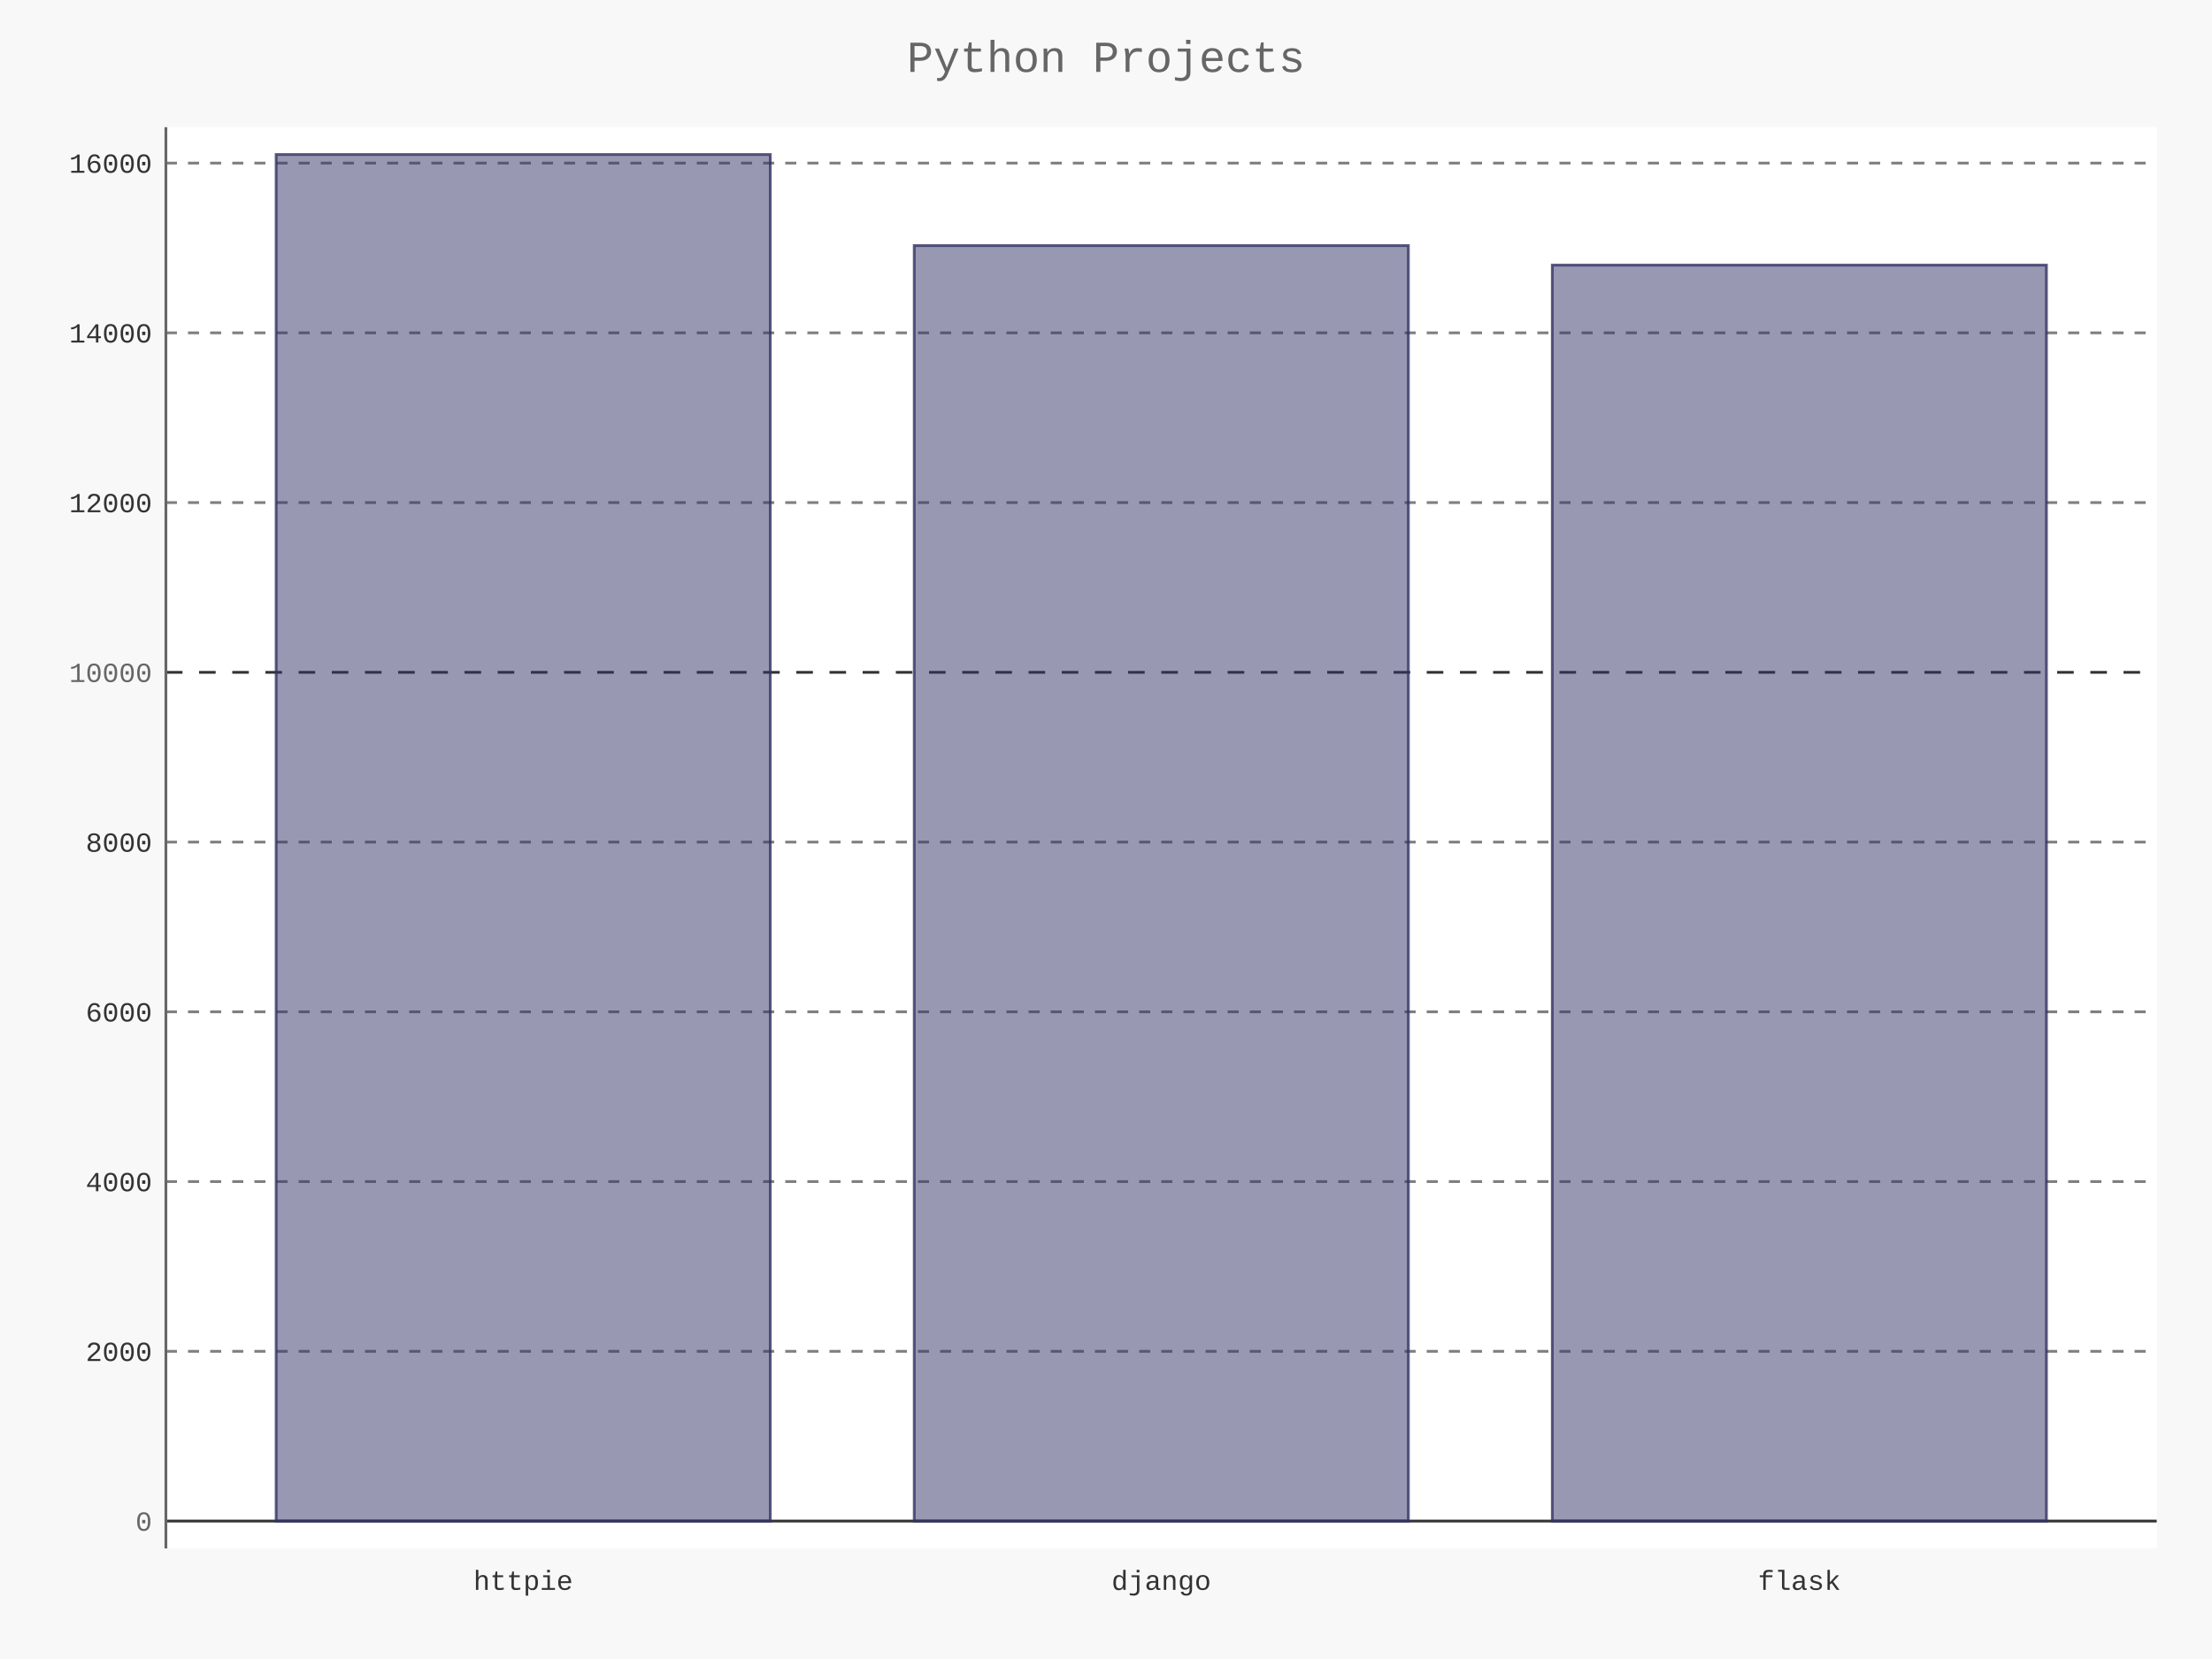
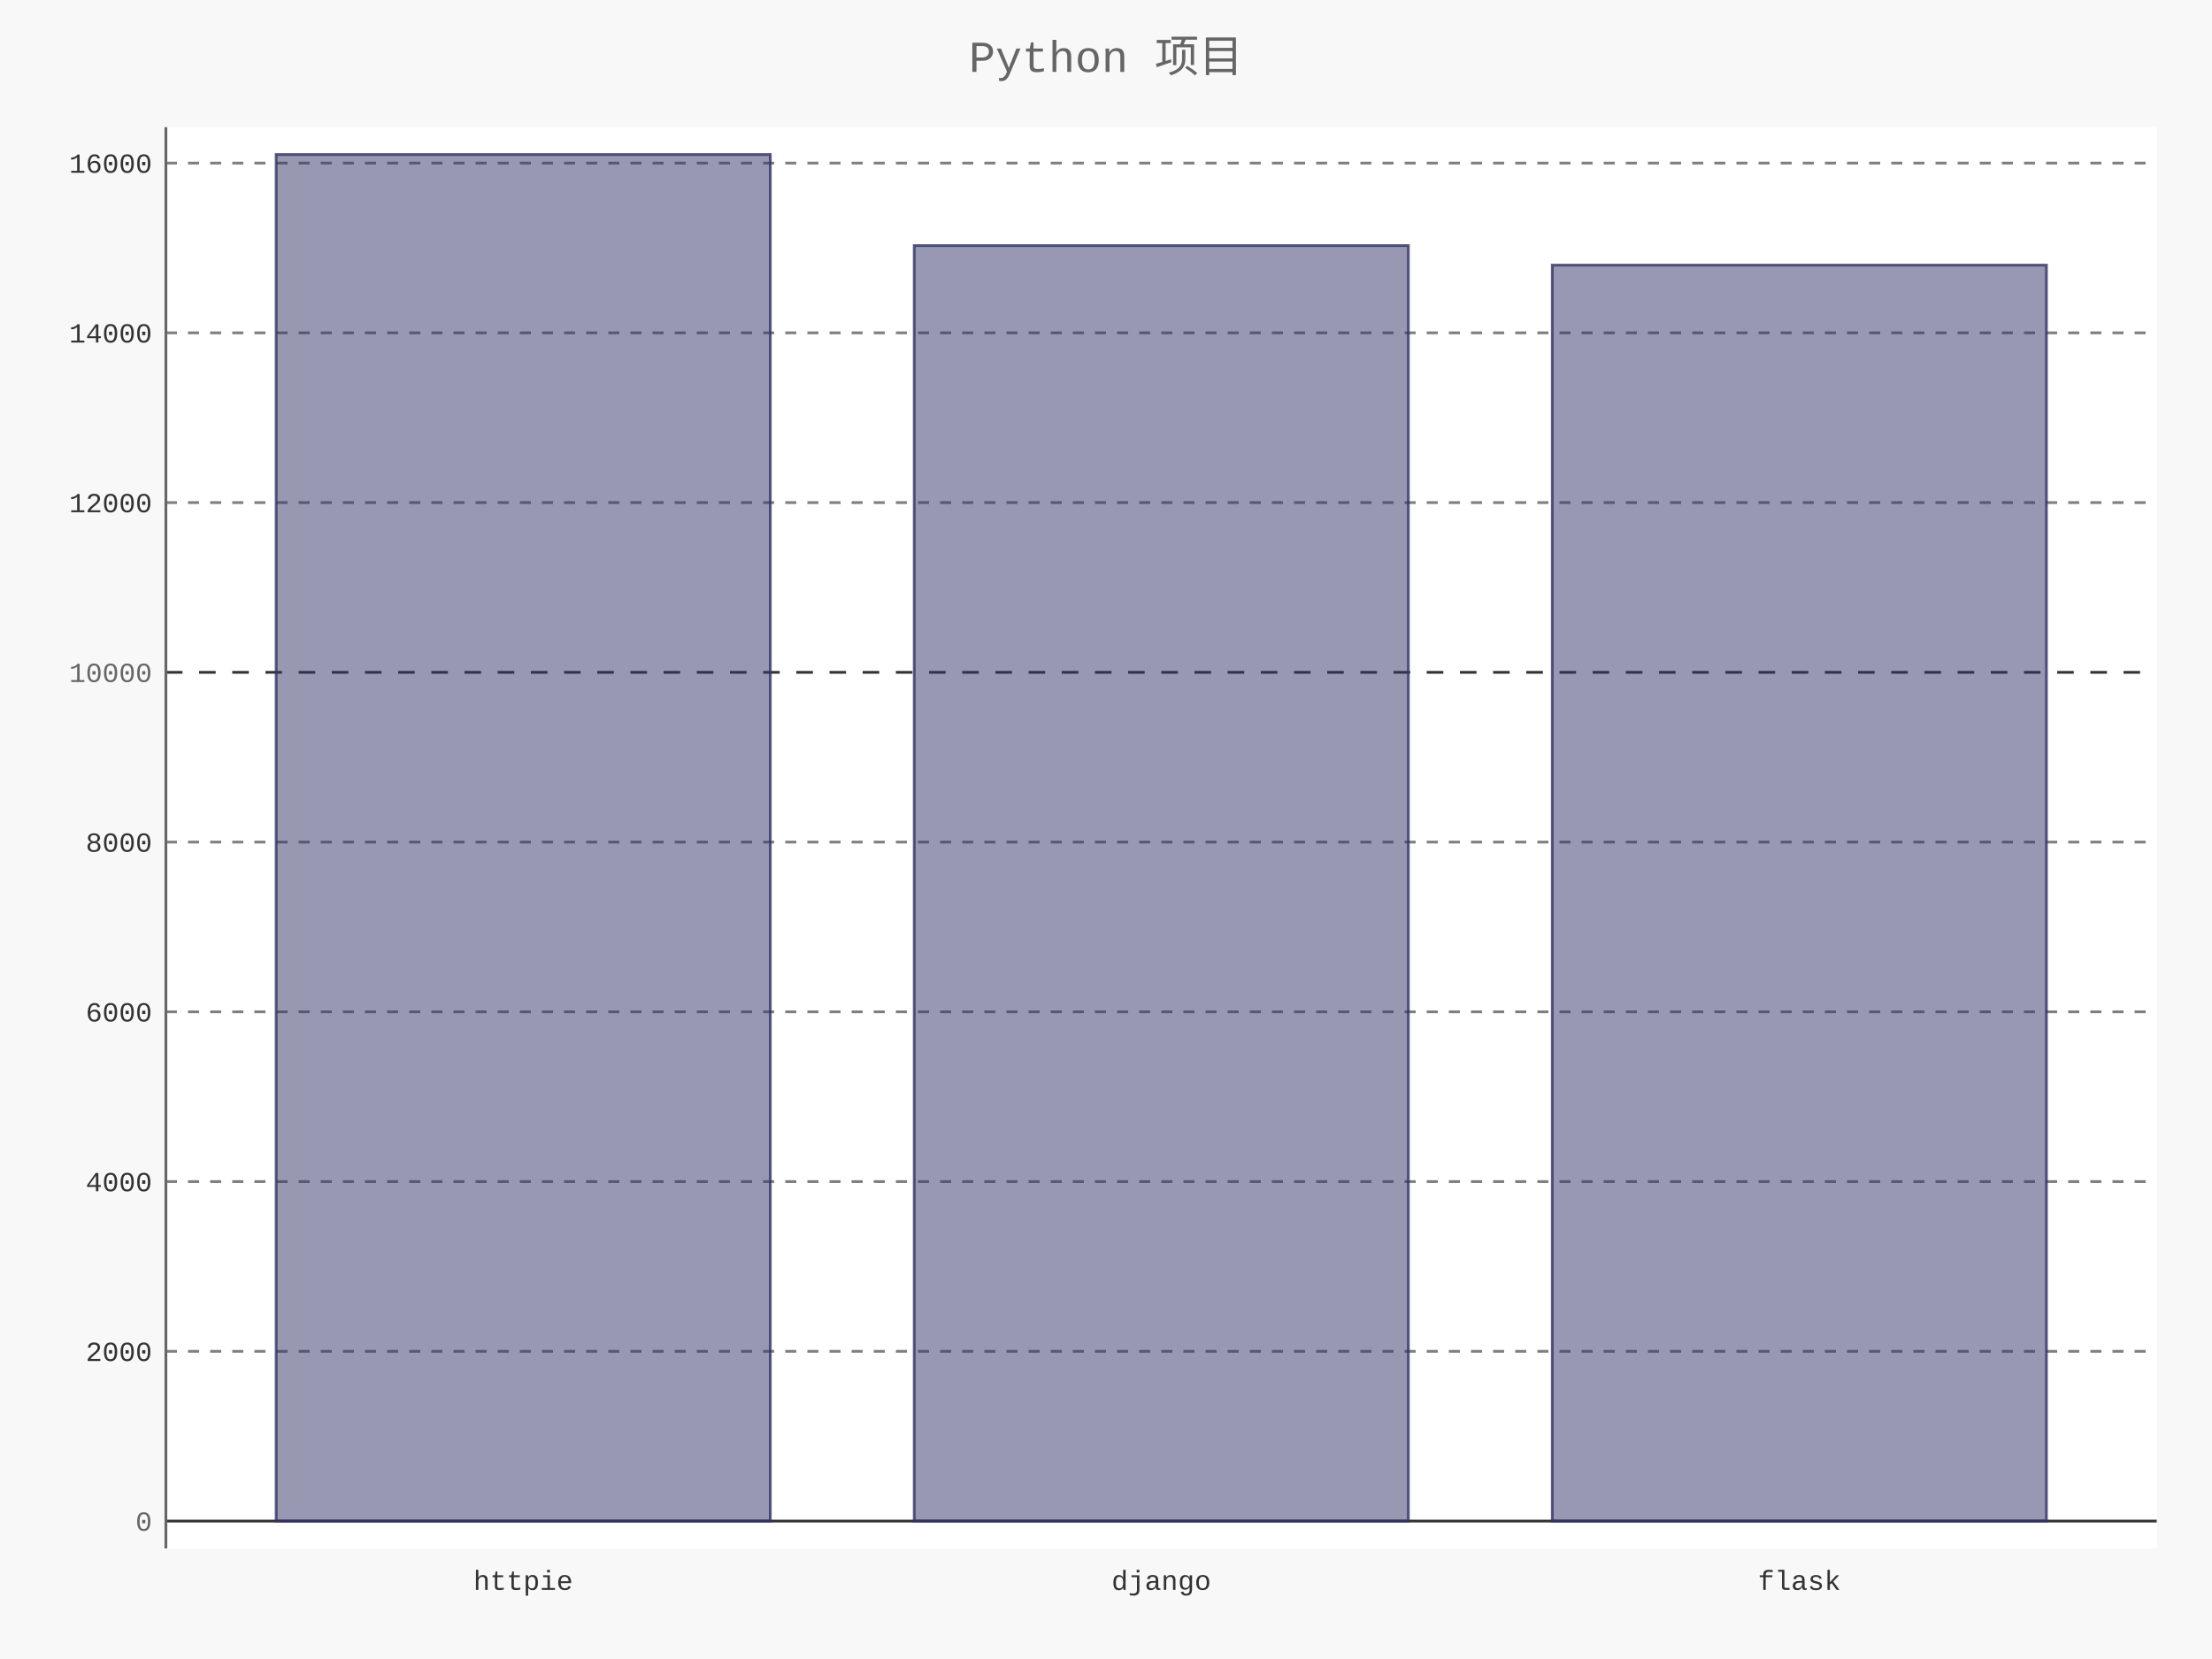
- <svg xmlns="http://www.w3.org/2000/svg" id="chart-72c7eea8-12fc-4525-968f-1f1c97545ade" class="pygal-chart" viewBox="0 0 800 600">
+ <svg xmlns="http://www.w3.org/2000/svg" id="chart-c91df3fd-ed66-4bb8-82ff-ec9660d59ab3" class="pygal-chart" viewBox="0 0 800 600">
  <defs>
-     <style type="text/css">#chart-72c7eea8-12fc-4525-968f-1f1c97545ade{-webkit-user-select:none;-webkit-font-smoothing:antialiased;font-family:Consolas,"Liberation Mono",Menlo,Courier,monospace}#chart-72c7eea8-12fc-4525-968f-1f1c97545ade .title{font-family:Consolas,"Liberation Mono",Menlo,Courier,monospace;font-size:16px}#chart-72c7eea8-12fc-4525-968f-1f1c97545ade .legends .legend text{font-family:Consolas,"Liberation Mono",Menlo,Courier,monospace;font-size:14px}#chart-72c7eea8-12fc-4525-968f-1f1c97545ade .axis text{font-family:Consolas,"Liberation Mono",Menlo,Courier,monospace;font-size:10px}#chart-72c7eea8-12fc-4525-968f-1f1c97545ade .axis text.major{font-family:Consolas,"Liberation Mono",Menlo,Courier,monospace;font-size:10px}#chart-72c7eea8-12fc-4525-968f-1f1c97545ade .text-overlay text.value{font-family:Consolas,"Liberation Mono",Menlo,Courier,monospace;font-size:16px}#chart-72c7eea8-12fc-4525-968f-1f1c97545ade .text-overlay text.label{font-family:Consolas,"Liberation Mono",Menlo,Courier,monospace;font-size:10px}#chart-72c7eea8-12fc-4525-968f-1f1c97545ade .tooltip{font-family:Consolas,"Liberation Mono",Menlo,Courier,monospace;font-size:14px}#chart-72c7eea8-12fc-4525-968f-1f1c97545ade text.no_data{font-family:Consolas,"Liberation Mono",Menlo,Courier,monospace;font-size:64px}
- #chart-72c7eea8-12fc-4525-968f-1f1c97545ade{background-color:#f8f8f8}#chart-72c7eea8-12fc-4525-968f-1f1c97545ade path,#chart-72c7eea8-12fc-4525-968f-1f1c97545ade line,#chart-72c7eea8-12fc-4525-968f-1f1c97545ade rect,#chart-72c7eea8-12fc-4525-968f-1f1c97545ade circle{-webkit-transition:250ms ease-in;-moz-transition:250ms ease-in;transition:250ms ease-in}#chart-72c7eea8-12fc-4525-968f-1f1c97545ade .graph &gt; .background{fill:#f8f8f8}#chart-72c7eea8-12fc-4525-968f-1f1c97545ade .plot &gt; .background{fill:#ffffff}#chart-72c7eea8-12fc-4525-968f-1f1c97545ade .graph{fill:#333}#chart-72c7eea8-12fc-4525-968f-1f1c97545ade text.no_data{fill:#666}#chart-72c7eea8-12fc-4525-968f-1f1c97545ade .title{fill:#666}#chart-72c7eea8-12fc-4525-968f-1f1c97545ade .legends .legend text{fill:#333}#chart-72c7eea8-12fc-4525-968f-1f1c97545ade .legends .legend:hover text{fill:#666}#chart-72c7eea8-12fc-4525-968f-1f1c97545ade .axis .line{stroke:#666}#chart-72c7eea8-12fc-4525-968f-1f1c97545ade .axis .guide.line{stroke:rgba(0,0,0,0.5)}#chart-72c7eea8-12fc-4525-968f-1f1c97545ade .axis .major.line{stroke:#333}#chart-72c7eea8-12fc-4525-968f-1f1c97545ade .axis text.major{fill:#666}#chart-72c7eea8-12fc-4525-968f-1f1c97545ade .axis.y .guides:hover .guide.line,#chart-72c7eea8-12fc-4525-968f-1f1c97545ade .line-graph .axis.x .guides:hover .guide.line,#chart-72c7eea8-12fc-4525-968f-1f1c97545ade .stackedline-graph .axis.x .guides:hover .guide.line,#chart-72c7eea8-12fc-4525-968f-1f1c97545ade .xy-graph .axis.x .guides:hover .guide.line{stroke:#666}#chart-72c7eea8-12fc-4525-968f-1f1c97545ade .axis .guides:hover text{fill:#666}#chart-72c7eea8-12fc-4525-968f-1f1c97545ade .reactive{fill-opacity:.5;stroke-opacity:.8}#chart-72c7eea8-12fc-4525-968f-1f1c97545ade .ci{stroke:#333}#chart-72c7eea8-12fc-4525-968f-1f1c97545ade .reactive.active,#chart-72c7eea8-12fc-4525-968f-1f1c97545ade .active .reactive{fill-opacity:.9;stroke-opacity:.9;stroke-width:4}#chart-72c7eea8-12fc-4525-968f-1f1c97545ade .ci .reactive.active{stroke-width:1.5}#chart-72c7eea8-12fc-4525-968f-1f1c97545ade .series text{fill:#666}#chart-72c7eea8-12fc-4525-968f-1f1c97545ade .tooltip rect{fill:#ffffff;stroke:#666;-webkit-transition:opacity 250ms ease-in;-moz-transition:opacity 250ms ease-in;transition:opacity 250ms ease-in}#chart-72c7eea8-12fc-4525-968f-1f1c97545ade .tooltip .label{fill:#333}#chart-72c7eea8-12fc-4525-968f-1f1c97545ade .tooltip .label{fill:#333}#chart-72c7eea8-12fc-4525-968f-1f1c97545ade .tooltip .legend{font-size:.8em;fill:rgba(0,0,0,0.5)}#chart-72c7eea8-12fc-4525-968f-1f1c97545ade .tooltip .x_label{font-size:.6em;fill:#666}#chart-72c7eea8-12fc-4525-968f-1f1c97545ade .tooltip .xlink{font-size:.5em;text-decoration:underline}#chart-72c7eea8-12fc-4525-968f-1f1c97545ade .tooltip .value{font-size:1.5em}#chart-72c7eea8-12fc-4525-968f-1f1c97545ade .bound{font-size:.5em}#chart-72c7eea8-12fc-4525-968f-1f1c97545ade .max-value{font-size:.75em;fill:rgba(0,0,0,0.5)}#chart-72c7eea8-12fc-4525-968f-1f1c97545ade .map-element{fill:#ffffff;stroke:rgba(0,0,0,0.5) !important}#chart-72c7eea8-12fc-4525-968f-1f1c97545ade .map-element .reactive{fill-opacity:inherit;stroke-opacity:inherit}#chart-72c7eea8-12fc-4525-968f-1f1c97545ade .color-0,#chart-72c7eea8-12fc-4525-968f-1f1c97545ade .color-0 a:visited{stroke:#333366;fill:#333366}#chart-72c7eea8-12fc-4525-968f-1f1c97545ade .text-overlay .color-0 text{fill:black}
- #chart-72c7eea8-12fc-4525-968f-1f1c97545ade text.no_data{text-anchor:middle}#chart-72c7eea8-12fc-4525-968f-1f1c97545ade .guide.line{fill:none}#chart-72c7eea8-12fc-4525-968f-1f1c97545ade .centered{text-anchor:middle}#chart-72c7eea8-12fc-4525-968f-1f1c97545ade .title{text-anchor:middle}#chart-72c7eea8-12fc-4525-968f-1f1c97545ade .legends .legend text{fill-opacity:1}#chart-72c7eea8-12fc-4525-968f-1f1c97545ade .axis.x text{text-anchor:middle}#chart-72c7eea8-12fc-4525-968f-1f1c97545ade .axis.x:not(.web) text[transform]{text-anchor:start}#chart-72c7eea8-12fc-4525-968f-1f1c97545ade .axis.x:not(.web) text[transform].backwards{text-anchor:end}#chart-72c7eea8-12fc-4525-968f-1f1c97545ade .axis.y text{text-anchor:end}#chart-72c7eea8-12fc-4525-968f-1f1c97545ade .axis.y text[transform].backwards{text-anchor:start}#chart-72c7eea8-12fc-4525-968f-1f1c97545ade .axis.y2 text{text-anchor:start}#chart-72c7eea8-12fc-4525-968f-1f1c97545ade .axis.y2 text[transform].backwards{text-anchor:end}#chart-72c7eea8-12fc-4525-968f-1f1c97545ade .axis .guide.line{stroke-dasharray:4,4}#chart-72c7eea8-12fc-4525-968f-1f1c97545ade .axis .major.guide.line{stroke-dasharray:6,6}#chart-72c7eea8-12fc-4525-968f-1f1c97545ade .horizontal .axis.y .guide.line,#chart-72c7eea8-12fc-4525-968f-1f1c97545ade .horizontal .axis.y2 .guide.line,#chart-72c7eea8-12fc-4525-968f-1f1c97545ade .vertical .axis.x .guide.line{opacity:0}#chart-72c7eea8-12fc-4525-968f-1f1c97545ade .horizontal .axis.always_show .guide.line,#chart-72c7eea8-12fc-4525-968f-1f1c97545ade .vertical .axis.always_show .guide.line{opacity:1 !important}#chart-72c7eea8-12fc-4525-968f-1f1c97545ade .axis.y .guides:hover .guide.line,#chart-72c7eea8-12fc-4525-968f-1f1c97545ade .axis.y2 .guides:hover .guide.line,#chart-72c7eea8-12fc-4525-968f-1f1c97545ade .axis.x .guides:hover .guide.line{opacity:1}#chart-72c7eea8-12fc-4525-968f-1f1c97545ade .axis .guides:hover text{opacity:1}#chart-72c7eea8-12fc-4525-968f-1f1c97545ade .nofill{fill:none}#chart-72c7eea8-12fc-4525-968f-1f1c97545ade .subtle-fill{fill-opacity:.2}#chart-72c7eea8-12fc-4525-968f-1f1c97545ade .dot{stroke-width:1px;fill-opacity:1}#chart-72c7eea8-12fc-4525-968f-1f1c97545ade .dot.active{stroke-width:5px}#chart-72c7eea8-12fc-4525-968f-1f1c97545ade .dot.negative{fill:transparent}#chart-72c7eea8-12fc-4525-968f-1f1c97545ade text,#chart-72c7eea8-12fc-4525-968f-1f1c97545ade tspan{stroke:none !important}#chart-72c7eea8-12fc-4525-968f-1f1c97545ade .series text.active{opacity:1}#chart-72c7eea8-12fc-4525-968f-1f1c97545ade .tooltip rect{fill-opacity:.95;stroke-width:.5}#chart-72c7eea8-12fc-4525-968f-1f1c97545ade .tooltip text{fill-opacity:1}#chart-72c7eea8-12fc-4525-968f-1f1c97545ade .showable{visibility:hidden}#chart-72c7eea8-12fc-4525-968f-1f1c97545ade .showable.shown{visibility:visible}#chart-72c7eea8-12fc-4525-968f-1f1c97545ade .gauge-background{fill:rgba(229,229,229,1);stroke:none}#chart-72c7eea8-12fc-4525-968f-1f1c97545ade .bg-lines{stroke:#f8f8f8;stroke-width:2px}</style>
+     <style type="text/css">#chart-c91df3fd-ed66-4bb8-82ff-ec9660d59ab3{-webkit-user-select:none;-webkit-font-smoothing:antialiased;font-family:Consolas,"Liberation Mono",Menlo,Courier,monospace}#chart-c91df3fd-ed66-4bb8-82ff-ec9660d59ab3 .title{font-family:Consolas,"Liberation Mono",Menlo,Courier,monospace;font-size:16px}#chart-c91df3fd-ed66-4bb8-82ff-ec9660d59ab3 .legends .legend text{font-family:Consolas,"Liberation Mono",Menlo,Courier,monospace;font-size:14px}#chart-c91df3fd-ed66-4bb8-82ff-ec9660d59ab3 .axis text{font-family:Consolas,"Liberation Mono",Menlo,Courier,monospace;font-size:10px}#chart-c91df3fd-ed66-4bb8-82ff-ec9660d59ab3 .axis text.major{font-family:Consolas,"Liberation Mono",Menlo,Courier,monospace;font-size:10px}#chart-c91df3fd-ed66-4bb8-82ff-ec9660d59ab3 .text-overlay text.value{font-family:Consolas,"Liberation Mono",Menlo,Courier,monospace;font-size:16px}#chart-c91df3fd-ed66-4bb8-82ff-ec9660d59ab3 .text-overlay text.label{font-family:Consolas,"Liberation Mono",Menlo,Courier,monospace;font-size:10px}#chart-c91df3fd-ed66-4bb8-82ff-ec9660d59ab3 .tooltip{font-family:Consolas,"Liberation Mono",Menlo,Courier,monospace;font-size:14px}#chart-c91df3fd-ed66-4bb8-82ff-ec9660d59ab3 text.no_data{font-family:Consolas,"Liberation Mono",Menlo,Courier,monospace;font-size:64px}
+ #chart-c91df3fd-ed66-4bb8-82ff-ec9660d59ab3{background-color:#f8f8f8}#chart-c91df3fd-ed66-4bb8-82ff-ec9660d59ab3 path,#chart-c91df3fd-ed66-4bb8-82ff-ec9660d59ab3 line,#chart-c91df3fd-ed66-4bb8-82ff-ec9660d59ab3 rect,#chart-c91df3fd-ed66-4bb8-82ff-ec9660d59ab3 circle{-webkit-transition:250ms ease-in;-moz-transition:250ms ease-in;transition:250ms ease-in}#chart-c91df3fd-ed66-4bb8-82ff-ec9660d59ab3 .graph &gt; .background{fill:#f8f8f8}#chart-c91df3fd-ed66-4bb8-82ff-ec9660d59ab3 .plot &gt; .background{fill:#ffffff}#chart-c91df3fd-ed66-4bb8-82ff-ec9660d59ab3 .graph{fill:#333}#chart-c91df3fd-ed66-4bb8-82ff-ec9660d59ab3 text.no_data{fill:#666}#chart-c91df3fd-ed66-4bb8-82ff-ec9660d59ab3 .title{fill:#666}#chart-c91df3fd-ed66-4bb8-82ff-ec9660d59ab3 .legends .legend text{fill:#333}#chart-c91df3fd-ed66-4bb8-82ff-ec9660d59ab3 .legends .legend:hover text{fill:#666}#chart-c91df3fd-ed66-4bb8-82ff-ec9660d59ab3 .axis .line{stroke:#666}#chart-c91df3fd-ed66-4bb8-82ff-ec9660d59ab3 .axis .guide.line{stroke:rgba(0,0,0,0.5)}#chart-c91df3fd-ed66-4bb8-82ff-ec9660d59ab3 .axis .major.line{stroke:#333}#chart-c91df3fd-ed66-4bb8-82ff-ec9660d59ab3 .axis text.major{fill:#666}#chart-c91df3fd-ed66-4bb8-82ff-ec9660d59ab3 .axis.y .guides:hover .guide.line,#chart-c91df3fd-ed66-4bb8-82ff-ec9660d59ab3 .line-graph .axis.x .guides:hover .guide.line,#chart-c91df3fd-ed66-4bb8-82ff-ec9660d59ab3 .stackedline-graph .axis.x .guides:hover .guide.line,#chart-c91df3fd-ed66-4bb8-82ff-ec9660d59ab3 .xy-graph .axis.x .guides:hover .guide.line{stroke:#666}#chart-c91df3fd-ed66-4bb8-82ff-ec9660d59ab3 .axis .guides:hover text{fill:#666}#chart-c91df3fd-ed66-4bb8-82ff-ec9660d59ab3 .reactive{fill-opacity:.5;stroke-opacity:.8}#chart-c91df3fd-ed66-4bb8-82ff-ec9660d59ab3 .ci{stroke:#333}#chart-c91df3fd-ed66-4bb8-82ff-ec9660d59ab3 .reactive.active,#chart-c91df3fd-ed66-4bb8-82ff-ec9660d59ab3 .active .reactive{fill-opacity:.9;stroke-opacity:.9;stroke-width:4}#chart-c91df3fd-ed66-4bb8-82ff-ec9660d59ab3 .ci .reactive.active{stroke-width:1.5}#chart-c91df3fd-ed66-4bb8-82ff-ec9660d59ab3 .series text{fill:#666}#chart-c91df3fd-ed66-4bb8-82ff-ec9660d59ab3 .tooltip rect{fill:#ffffff;stroke:#666;-webkit-transition:opacity 250ms ease-in;-moz-transition:opacity 250ms ease-in;transition:opacity 250ms ease-in}#chart-c91df3fd-ed66-4bb8-82ff-ec9660d59ab3 .tooltip .label{fill:#333}#chart-c91df3fd-ed66-4bb8-82ff-ec9660d59ab3 .tooltip .label{fill:#333}#chart-c91df3fd-ed66-4bb8-82ff-ec9660d59ab3 .tooltip .legend{font-size:.8em;fill:rgba(0,0,0,0.5)}#chart-c91df3fd-ed66-4bb8-82ff-ec9660d59ab3 .tooltip .x_label{font-size:.6em;fill:#666}#chart-c91df3fd-ed66-4bb8-82ff-ec9660d59ab3 .tooltip .xlink{font-size:.5em;text-decoration:underline}#chart-c91df3fd-ed66-4bb8-82ff-ec9660d59ab3 .tooltip .value{font-size:1.5em}#chart-c91df3fd-ed66-4bb8-82ff-ec9660d59ab3 .bound{font-size:.5em}#chart-c91df3fd-ed66-4bb8-82ff-ec9660d59ab3 .max-value{font-size:.75em;fill:rgba(0,0,0,0.5)}#chart-c91df3fd-ed66-4bb8-82ff-ec9660d59ab3 .map-element{fill:#ffffff;stroke:rgba(0,0,0,0.5) !important}#chart-c91df3fd-ed66-4bb8-82ff-ec9660d59ab3 .map-element .reactive{fill-opacity:inherit;stroke-opacity:inherit}#chart-c91df3fd-ed66-4bb8-82ff-ec9660d59ab3 .color-0,#chart-c91df3fd-ed66-4bb8-82ff-ec9660d59ab3 .color-0 a:visited{stroke:#333366;fill:#333366}#chart-c91df3fd-ed66-4bb8-82ff-ec9660d59ab3 .text-overlay .color-0 text{fill:black}
+ #chart-c91df3fd-ed66-4bb8-82ff-ec9660d59ab3 text.no_data{text-anchor:middle}#chart-c91df3fd-ed66-4bb8-82ff-ec9660d59ab3 .guide.line{fill:none}#chart-c91df3fd-ed66-4bb8-82ff-ec9660d59ab3 .centered{text-anchor:middle}#chart-c91df3fd-ed66-4bb8-82ff-ec9660d59ab3 .title{text-anchor:middle}#chart-c91df3fd-ed66-4bb8-82ff-ec9660d59ab3 .legends .legend text{fill-opacity:1}#chart-c91df3fd-ed66-4bb8-82ff-ec9660d59ab3 .axis.x text{text-anchor:middle}#chart-c91df3fd-ed66-4bb8-82ff-ec9660d59ab3 .axis.x:not(.web) text[transform]{text-anchor:start}#chart-c91df3fd-ed66-4bb8-82ff-ec9660d59ab3 .axis.x:not(.web) text[transform].backwards{text-anchor:end}#chart-c91df3fd-ed66-4bb8-82ff-ec9660d59ab3 .axis.y text{text-anchor:end}#chart-c91df3fd-ed66-4bb8-82ff-ec9660d59ab3 .axis.y text[transform].backwards{text-anchor:start}#chart-c91df3fd-ed66-4bb8-82ff-ec9660d59ab3 .axis.y2 text{text-anchor:start}#chart-c91df3fd-ed66-4bb8-82ff-ec9660d59ab3 .axis.y2 text[transform].backwards{text-anchor:end}#chart-c91df3fd-ed66-4bb8-82ff-ec9660d59ab3 .axis .guide.line{stroke-dasharray:4,4}#chart-c91df3fd-ed66-4bb8-82ff-ec9660d59ab3 .axis .major.guide.line{stroke-dasharray:6,6}#chart-c91df3fd-ed66-4bb8-82ff-ec9660d59ab3 .horizontal .axis.y .guide.line,#chart-c91df3fd-ed66-4bb8-82ff-ec9660d59ab3 .horizontal .axis.y2 .guide.line,#chart-c91df3fd-ed66-4bb8-82ff-ec9660d59ab3 .vertical .axis.x .guide.line{opacity:0}#chart-c91df3fd-ed66-4bb8-82ff-ec9660d59ab3 .horizontal .axis.always_show .guide.line,#chart-c91df3fd-ed66-4bb8-82ff-ec9660d59ab3 .vertical .axis.always_show .guide.line{opacity:1 !important}#chart-c91df3fd-ed66-4bb8-82ff-ec9660d59ab3 .axis.y .guides:hover .guide.line,#chart-c91df3fd-ed66-4bb8-82ff-ec9660d59ab3 .axis.y2 .guides:hover .guide.line,#chart-c91df3fd-ed66-4bb8-82ff-ec9660d59ab3 .axis.x .guides:hover .guide.line{opacity:1}#chart-c91df3fd-ed66-4bb8-82ff-ec9660d59ab3 .axis .guides:hover text{opacity:1}#chart-c91df3fd-ed66-4bb8-82ff-ec9660d59ab3 .nofill{fill:none}#chart-c91df3fd-ed66-4bb8-82ff-ec9660d59ab3 .subtle-fill{fill-opacity:.2}#chart-c91df3fd-ed66-4bb8-82ff-ec9660d59ab3 .dot{stroke-width:1px;fill-opacity:1}#chart-c91df3fd-ed66-4bb8-82ff-ec9660d59ab3 .dot.active{stroke-width:5px}#chart-c91df3fd-ed66-4bb8-82ff-ec9660d59ab3 .dot.negative{fill:transparent}#chart-c91df3fd-ed66-4bb8-82ff-ec9660d59ab3 text,#chart-c91df3fd-ed66-4bb8-82ff-ec9660d59ab3 tspan{stroke:none !important}#chart-c91df3fd-ed66-4bb8-82ff-ec9660d59ab3 .series text.active{opacity:1}#chart-c91df3fd-ed66-4bb8-82ff-ec9660d59ab3 .tooltip rect{fill-opacity:.95;stroke-width:.5}#chart-c91df3fd-ed66-4bb8-82ff-ec9660d59ab3 .tooltip text{fill-opacity:1}#chart-c91df3fd-ed66-4bb8-82ff-ec9660d59ab3 .showable{visibility:hidden}#chart-c91df3fd-ed66-4bb8-82ff-ec9660d59ab3 .showable.shown{visibility:visible}#chart-c91df3fd-ed66-4bb8-82ff-ec9660d59ab3 .gauge-background{fill:rgba(229,229,229,1);stroke:none}#chart-c91df3fd-ed66-4bb8-82ff-ec9660d59ab3 .bg-lines{stroke:#f8f8f8;stroke-width:2px}</style>
  </defs>
  <g class="graph bar-graph vertical">
    <rect class="background" height="600" width="800" x="0" y="0" />
    <g class="plot" transform="translate(60, 46)">
      <rect class="background" height="514" width="720.0" x="0" y="0" />
      <g class="axis y always_show">
        <g class="guides">
          <path class="axis major line" d="M0 504.115 h720" />
          <text class="major" x="-5" y="507.615">0</text>
        </g>
        <g class="guides">
          <path class="guide line" d="M0 442.724 h720" />
          <text class="" x="-5" y="446.224">2000</text>
        </g>
        <g class="guides">
          <path class="guide line" d="M0 381.333 h720" />
          <text class="" x="-5" y="384.833">4000</text>
        </g>
        <g class="guides">
          <path class="guide line" d="M0 319.941 h720" />
          <text class="" x="-5" y="323.441">6000</text>
        </g>
        <g class="guides">
          <path class="guide line" d="M0 258.55 h720" />
          <text class="" x="-5" y="262.05">8000</text>
        </g>
        <g class="guides">
          <path class="major guide line" d="M0 197.159 h720" />
          <text class="major" x="-5" y="200.659">10000</text>
        </g>
        <g class="guides">
          <path class="guide line" d="M0 135.768 h720" />
          <text class="" x="-5" y="139.268">12000</text>
        </g>
        <g class="guides">
          <path class="guide line" d="M0 74.376 h720" />
          <text class="" x="-5" y="77.876">14000</text>
        </g>
        <g class="guides">
          <path class="guide line" d="M0 12.985 h720" />
          <text class="" x="-5" y="16.485">16000</text>
        </g>
      </g>
      <g class="axis x">
        <path class="line" d="M0 0 v514" />
        <g class="guides">
          <path class="guide line" d="M129.231 0 v514" />
          <text class="" x="129.231" y="529.0">httpie</text>
        </g>
        <g class="guides">
          <path class="guide line" d="M360 0 v514" />
          <text class="" x="360.0" y="529.0">django</text>
        </g>
        <g class="guides">
          <path class="guide line" d="M590.769 0 v514" />
          <text class="" x="590.769" y="529.0">flask</text>
        </g>
      </g>
      <g class="series serie-0 color-0">
        <g class="bars">
          <g class="bar">
            <rect class="rect reactive tooltip-trigger" height="494.231" rx="0" ry="0" width="178.708" x="39.877" y="9.885" />
          </g>
          <g class="bar">
            <rect class="rect reactive tooltip-trigger" height="461.294" rx="0" ry="0" width="178.708" x="270.646" y="42.821" />
          </g>
          <g class="bar">
            <rect class="rect reactive tooltip-trigger" height="454.234" rx="0" ry="0" width="178.708" x="501.415" y="49.881" />
          </g>
        </g>
      </g>
    </g>
    <g class="titles">
-       <text class="title plot_title" x="400.0" y="26">Python Projects</text>
+       <text class="title plot_title" x="400.0" y="26">Python 项目</text>
    </g>
    <g class="plot overlay" transform="translate(60, 46)">
      <g class="series serie-0 color-0" />
    </g>
    <g class="plot text-overlay" transform="translate(60, 46)">
      <g class="series serie-0 color-0" />
    </g>
    <g class="plot tooltip-overlay" transform="translate(60, 46)">
      <g class="tooltip" style="opacity: 0" transform="translate(0 0)">
        <rect class="tooltip-box" height="0" rx="0" ry="0" width="0" />
        <g class="text" />
      </g>
    </g>
  </g>
</svg>
